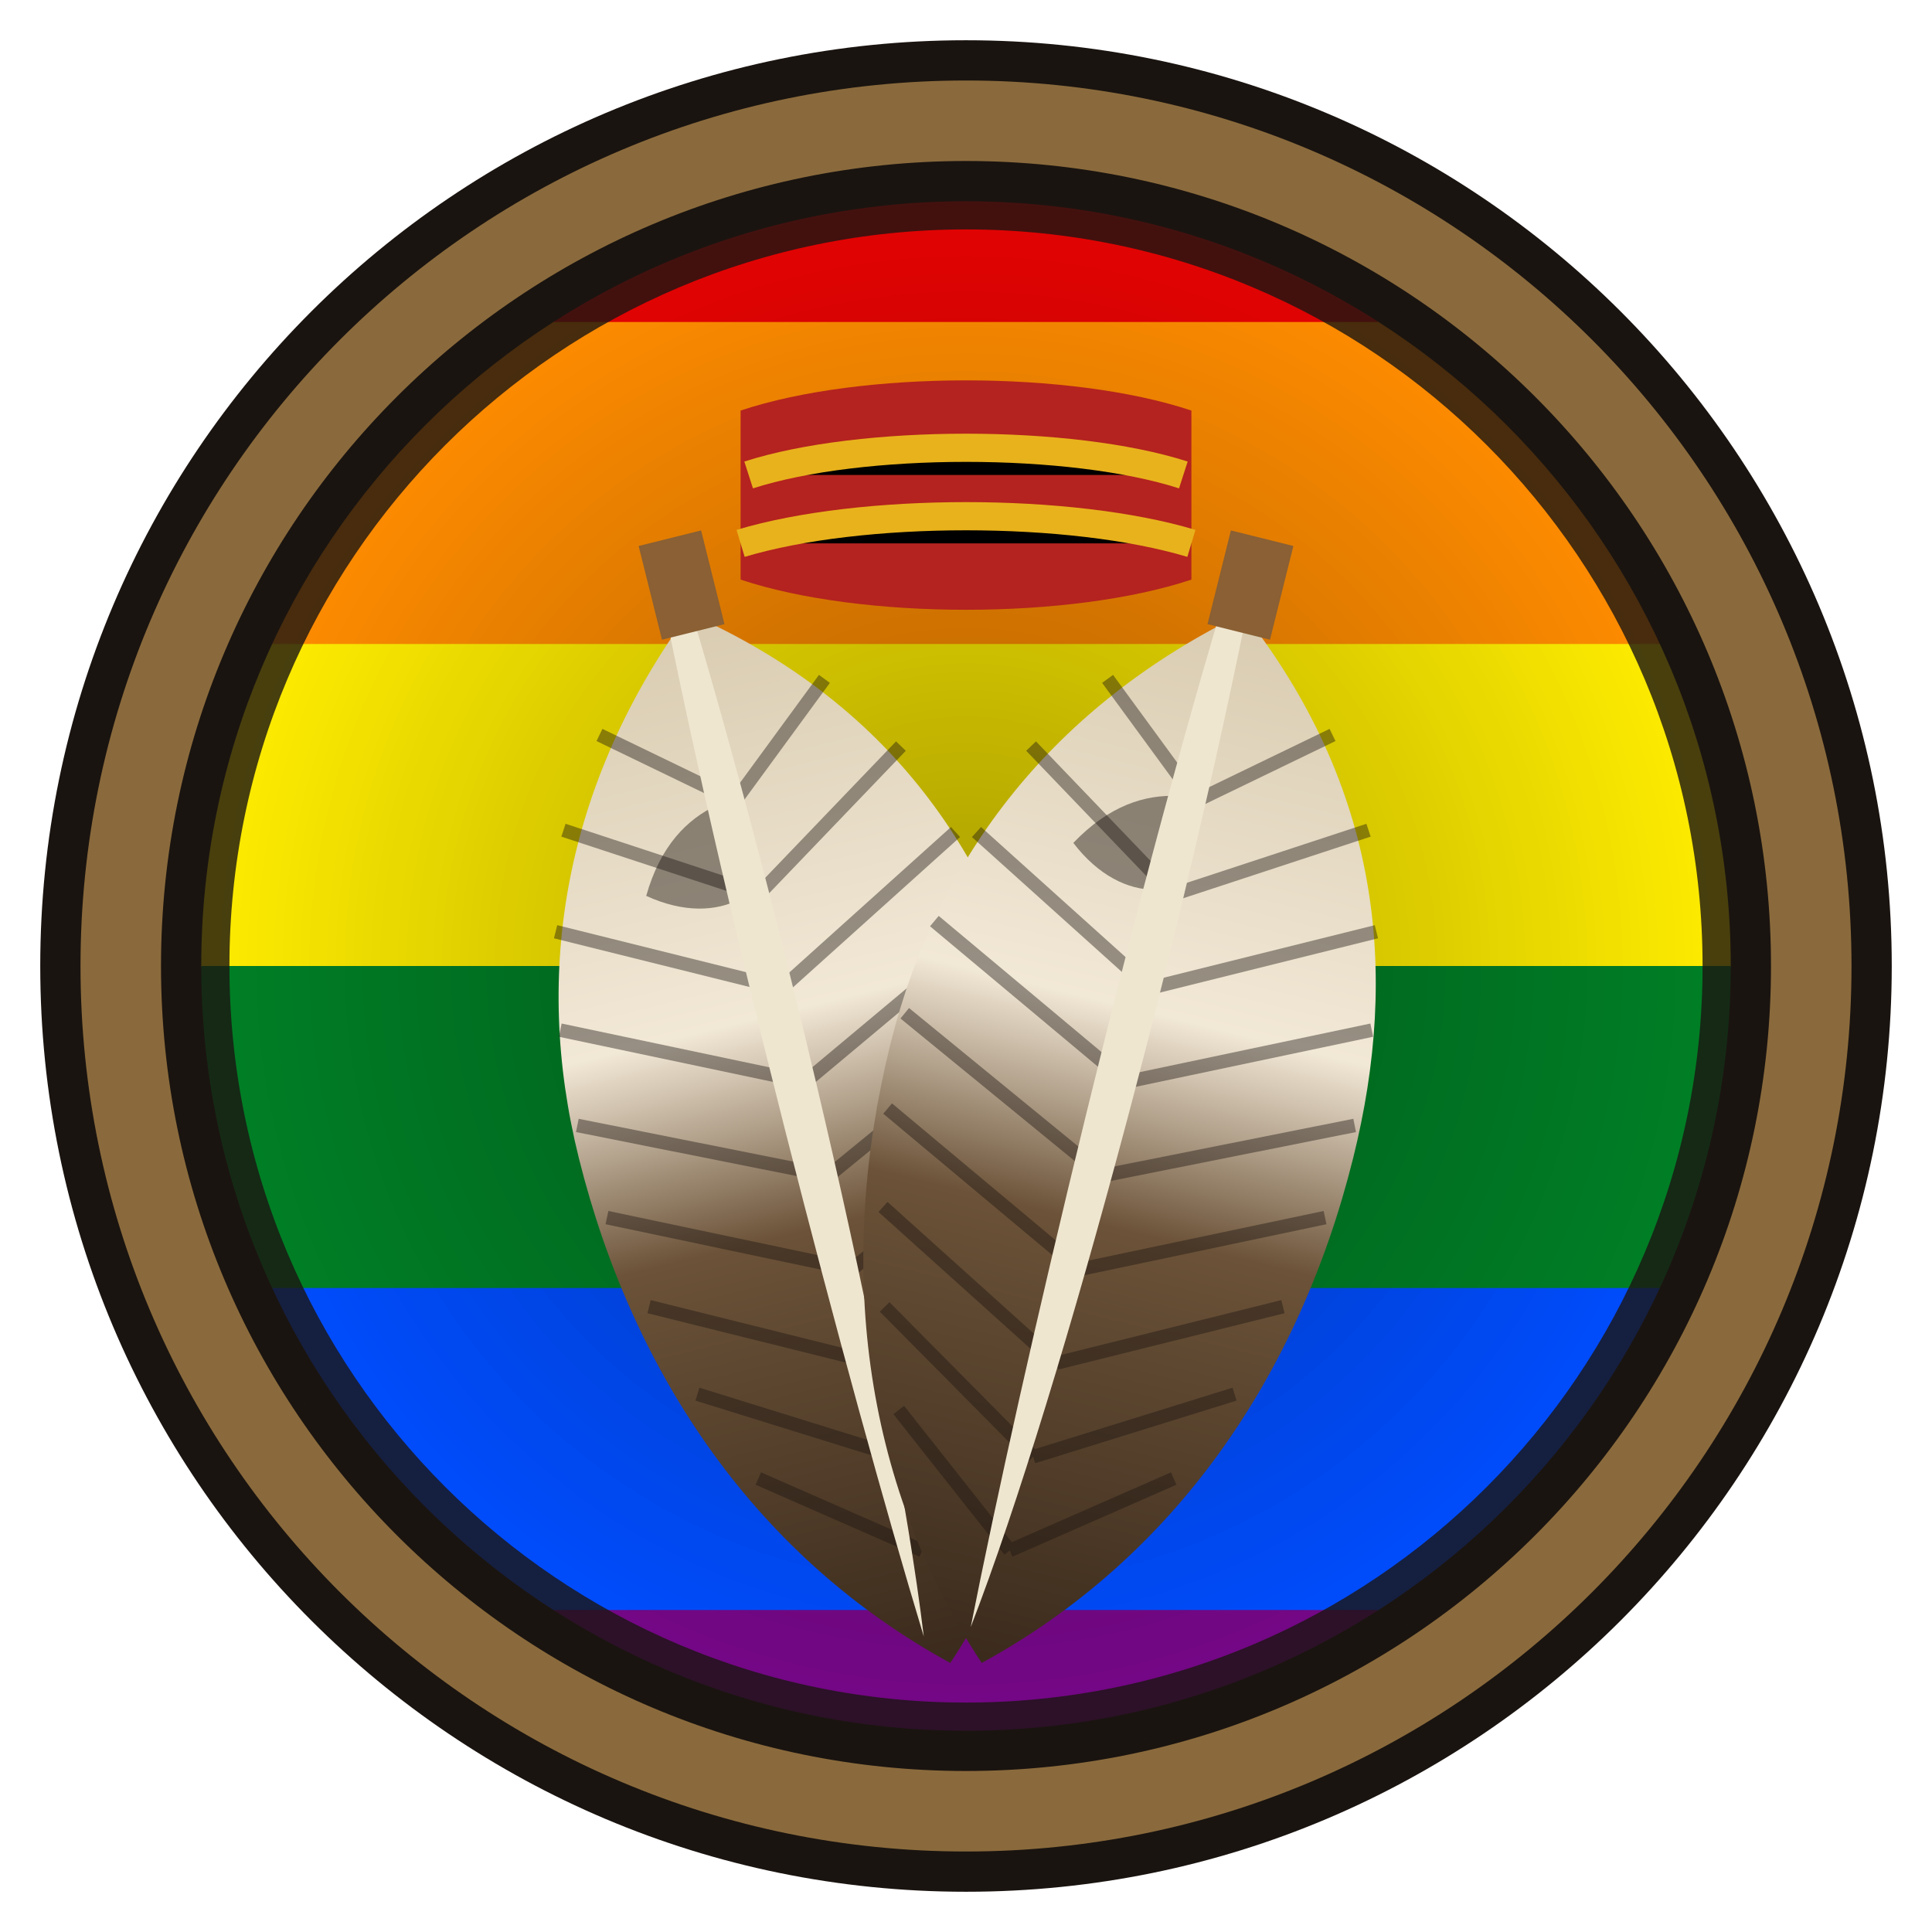
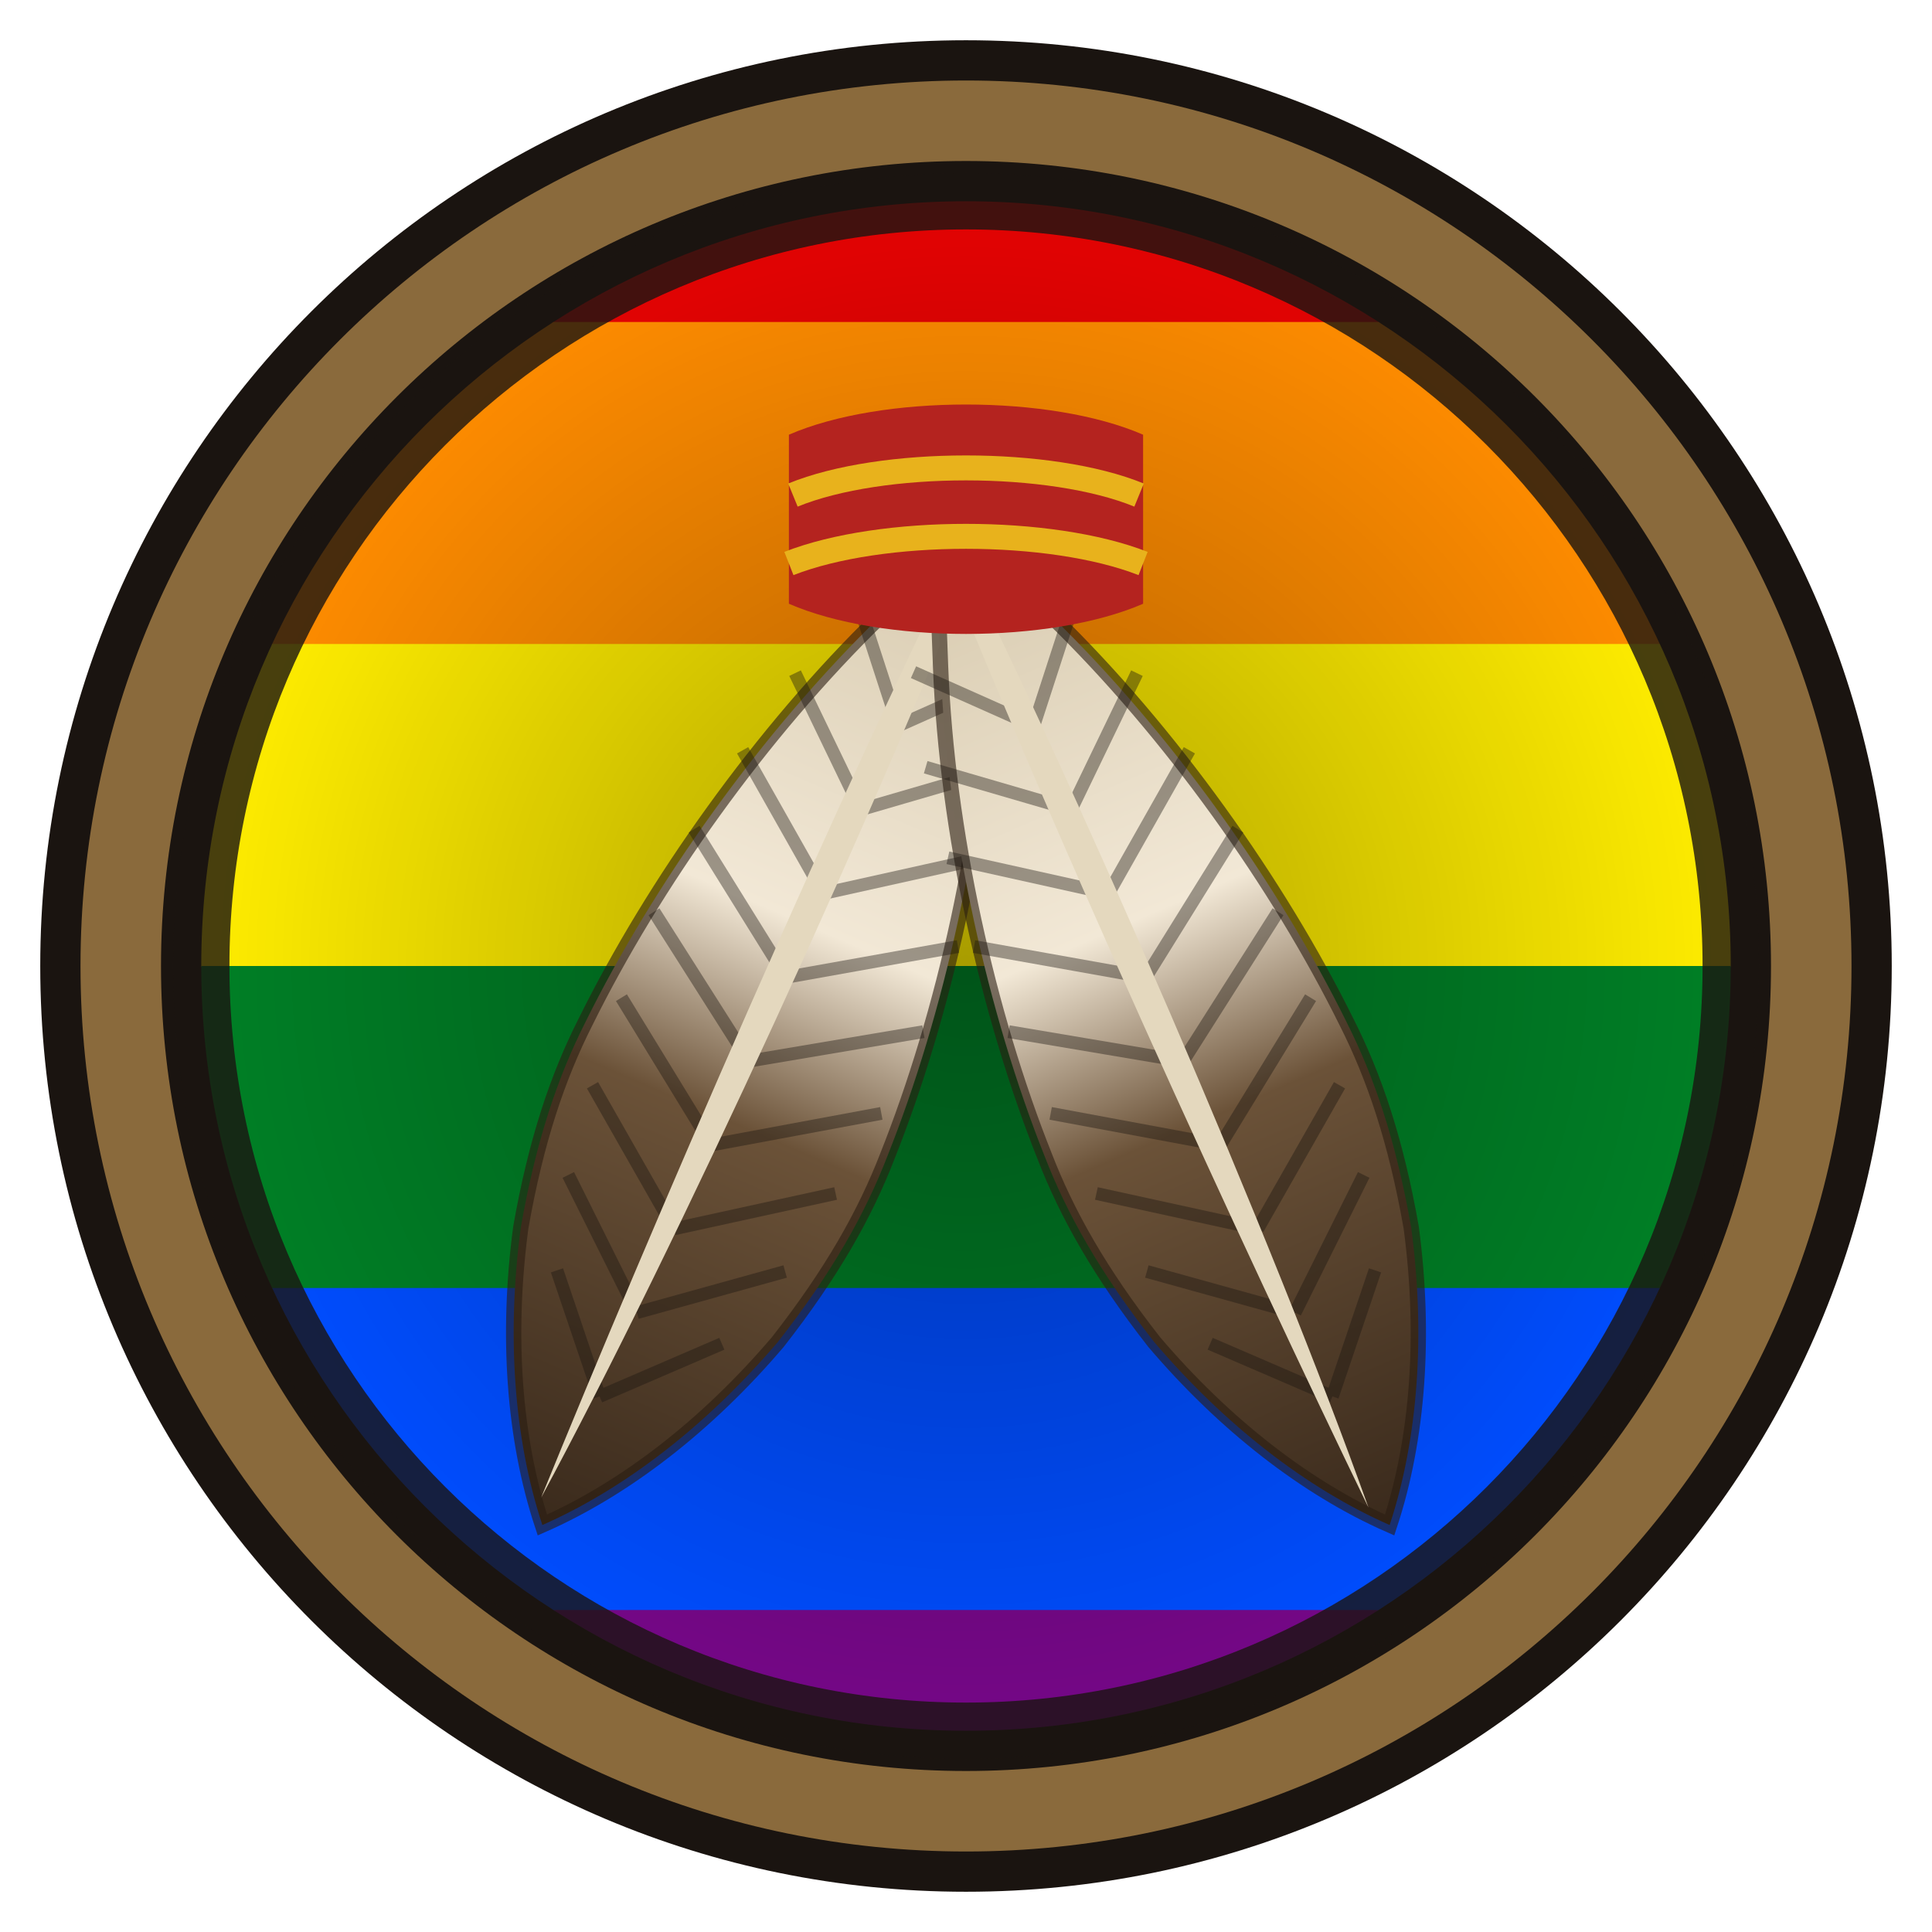
<svg xmlns="http://www.w3.org/2000/svg" viewBox="0 0 48 48" width="48" height="48" role="presentation">
  <defs>
    <clipPath id="tsDisc">
      <circle cx="24" cy="24" r="19" />
    </clipPath>
    <linearGradient id="vaneT" x1="0" y1="1" x2="0" y2="0">
      <stop offset="0%" stop-color="#3A2A1C" />
      <stop offset="42%" stop-color="#6B5238" />
      <stop offset="62%" stop-color="#F2E8D6" />
      <stop offset="100%" stop-color="#D8CBB0" />
    </linearGradient>
    <radialGradient id="tsShade" cx=".5" cy=".5" r=".5">
      <stop offset="0%" stop-color="#000000" stop-opacity=".34" />
      <stop offset="100%" stop-color="#000000" stop-opacity="0" />
    </radialGradient>
+     <g id="tsFeather">
+       <path d="M0 18 C2 15.8 3.6 12.8 4.6 9.4 C5.3 6.6 5.5 4.4 5.4 2.4                C5.2 -2.6 4 -8.6 2 -13.6 C1.4 -15.1 1 -16.1 .7 -16.6                L-.7 -16.6 C-1 -16.1 -1.4 -15.1 -2 -13.6                C-4 -8.6 -5.2 -2.6 -5.4 2.4 C-5.5 4.4 -5.3 6.6 -4.6 9.4                C-3.6 12.8 -2 15.8 0 18 Z" fill="url(#vaneT)" stroke="#2A1D12" stroke-width=".5" stroke-opacity=".6" />
+       <g stroke="#1A1410" stroke-width=".42" opacity=".4" fill="none">
+         <path d="M0 13.4 L-2.95 10.2" />
+         <path d="M0 13.4 L2.95 10.2" />
+         <path d="M0 10.4 L-3.88 7.2" />
+         <path d="M0 10.4 L3.88 7.2" />
+         <path d="M0 7.4 L-4.35 4.2" />
+         <path d="M0 7.4 L4.35 4.2" />
+         <path d="M0 4.4 L-4.65 1.2" />
+         <path d="M0 4.4 L4.65 1.2" />
+         <path d="M0 1.4 L-4.82 -1.8" />
+         <path d="M0 1.4 L4.82 -1.8" />
+         <path d="M0 -1.6 L-4.72 -4.8" />
+         <path d="M0 -1.6 L4.72 -4.8" />
+         <path d="M0 -4.6 L-4.32 -7.8" />
+         <path d="M0 -4.6 L4.32 -7.8" />
+         <path d="M0 -7.6 L-3.78 -10.8" />
+         <path d="M0 -7.6 L3.78 -10.8" />
+         <path d="M0 -10.6 L-2.88 -13.8" />
+         <path d="M0 -10.6 L2.88 -13.8" />
+       </g>
+       <path d="M-.4 17.2 C.3 8 .5 -8 0 -18.6 L-.4 -18.6 C-.9 -8 -.7 8 -.4 17.2 Z" fill="#E4D8BE" />
+       <path d="M-1 -16 L1 -16 L1 -19 L-1 -19 Z" fill="#8A6034" />
+     </g>
  </defs>
  <circle cx="24" cy="24" r="23" fill="#1A1410" />
  <circle cx="24" cy="24" r="21" fill="none" stroke="#8A6A3C" stroke-width="2" />
  <g clip-path="url(#tsDisc)">
    <rect x="0" y="0.00" width="48" height="8.02" fill="#E40303" />
    <rect x="0" y="8.00" width="48" height="8.02" fill="#FF8C00" />
    <rect x="0" y="16.00" width="48" height="8.02" fill="#FFED00" />
    <rect x="0" y="24.00" width="48" height="8.02" fill="#008026" />
    <rect x="0" y="32.00" width="48" height="8.02" fill="#004DFF" />
    <rect x="0" y="40.00" width="48" height="8.02" fill="#750787" />
    <circle cx="24" cy="24" r="19" fill="url(#tsShade)" />
+     <g transform="translate(24 12.2) scale(.76)">
+       <use href="#tsFeather" transform="translate(-6.528 17.357) rotate(24)" />
+       <use href="#tsFeather" transform="translate(6.528 17.357) rotate(-24)" />
+     </g>
+     <g transform="translate(24 12.4)">
+       <path d="M-4.4 -1.6 C-2.1 -2.6 2.1 -2.6 4.4 -1.6 L4.4 2.6 C2.1 3.6 -2.1 3.6 -4.4 2.6 Z" fill="#B4231F" />
+       <g stroke="#E8B21C" stroke-width=".62" fill="none">
+         <path d="M-4.3 -.1 C-2.1 -1 2.1 -1 4.3 -.1" />
+         <path d="M-4.4 1.6 C-2.1 .7 2.1 .7 4.4 1.6" />
+       </g>
+     </g>
  </g>
  <circle cx="24" cy="24" r="19" fill="none" stroke="#1A1410" stroke-width="1.4" opacity=".8" />
-   <g transform="translate(24 27) scale(.8)">
-     <g transform="translate(-4.6 1.4) rotate(-14)">
-       <path d="M0 17 C5 12.4 7.4 6 7.4 -1 C7.4 -7 5.4 -12.4 0 -16.6              C-5 -12.4 -7.4 -7 -7.4 -1 C-7.4 6 -5 12.4 0 17 Z" fill="url(#vaneT)" />
-       <g stroke="#1A1410" stroke-width=".42" opacity=".42">
-         <path d="M0 13.4 L-4.4 10" />
-         <path d="M0 10.4 L-5.6 7" />
-         <path d="M0 7.4 L-6.4 4" />
-         <path d="M0 4.4 L-7 1" />
-         <path d="M0 1.4 L-7.2 -2" />
-         <path d="M0 -1.6 L-7 -5" />
-         <path d="M0 -4.6 L-6.4 -8" />
-         <path d="M0 -7.6 L-5.4 -11" />
-         <path d="M0 -10.6 L-3.6 -13.6" />
-         <path d="M0 13.4 L4.4 10" />
-         <path d="M0 10.4 L5.6 7" />
-         <path d="M0 7.4 L6.4 4" />
-         <path d="M0 4.4 L7 1" />
-         <path d="M0 1.4 L7.2 -2" />
-         <path d="M0 -1.6 L7 -5" />
-         <path d="M0 -4.6 L6.4 -8" />
-         <path d="M0 -7.6 L5.4 -11" />
-         <path d="M0 -10.6 L3.6 -13.6" />
-       </g>
-       <path d="M-3.4 -8.4 C-2.4 -7.6 -1.4 -7.4 -.6 -7.6 L-.6 -10.6 C-1.6 -10.4 -2.6 -9.8 -3.4 -8.4 Z" fill="#1A1410" opacity=".45" />
-       <path d="M-.6 16 C.4 8 .6 -8 0 -18.6 L-.6 -18.6 C-1.2 -8 -1 8 -.6 16 Z" fill="#EFE6D0" />
-       <path d="M-1 -16 L1 -16 L1 -19 L-1 -19 Z" fill="#8A6034" />
-     </g>
-     <g transform="translate(4.6 1.4) rotate(14)">
-       <path d="M0 17 C5 12.4 7.4 6 7.4 -1 C7.4 -7 5.4 -12.4 0 -16.6              C-5 -12.4 -7.4 -7 -7.4 -1 C-7.4 6 -5 12.4 0 17 Z" fill="url(#vaneT)" />
-       <g stroke="#1A1410" stroke-width=".42" opacity=".42">
-         <path d="M0 13.4 L-4.4 10" />
-         <path d="M0 10.4 L-5.6 7" />
-         <path d="M0 7.4 L-6.4 4" />
-         <path d="M0 4.4 L-7 1" />
-         <path d="M0 1.4 L-7.2 -2" />
-         <path d="M0 -1.6 L-7 -5" />
-         <path d="M0 -4.6 L-6.4 -8" />
-         <path d="M0 -7.6 L-5.4 -11" />
-         <path d="M0 -10.6 L-3.6 -13.6" />
-         <path d="M0 13.4 L4.4 10" />
-         <path d="M0 10.4 L5.6 7" />
-         <path d="M0 7.4 L6.4 4" />
-         <path d="M0 4.4 L7 1" />
-         <path d="M0 1.4 L7.2 -2" />
-         <path d="M0 -1.6 L7 -5" />
-         <path d="M0 -4.6 L6.4 -8" />
-         <path d="M0 -7.6 L5.4 -11" />
-         <path d="M0 -10.6 L3.6 -13.6" />
-       </g>
-       <path d="M-3.4 -8.4 C-2.4 -7.6 -1.4 -7.4 -.6 -7.6 L-.6 -10.6 C-1.6 -10.4 -2.6 -9.8 -3.4 -8.4 Z" fill="#1A1410" opacity=".45" />
-       <path d="M-.6 16 C.4 8 .6 -8 0 -18.6 L-.6 -18.6 C-1.2 -8 -1 8 -.6 16 Z" fill="#EFE6D0" />
-       <path d="M-1 -16 L1 -16 L1 -19 L-1 -19 Z" fill="#8A6034" />
-     </g>
-   </g>
-   <g transform="translate(24 11.6)">
-     <path d="M-5.6 -1.4 C-2.6 -2.4 2.6 -2.4 5.6 -1.4 L5.6 2.8 C2.6 3.8 -2.6 3.8 -5.6 2.8 Z" fill="#B4231F" />
-     <g stroke="#E8B21C" stroke-width=".7">
-       <path d="M-5.4 .2 C-2.6 -.7 2.6 -.7 5.4 .2" />
-       <path d="M-5.6 1.9 C-2.6 1 2.6 1 5.6 1.9" />
-     </g>
-   </g>
</svg>
